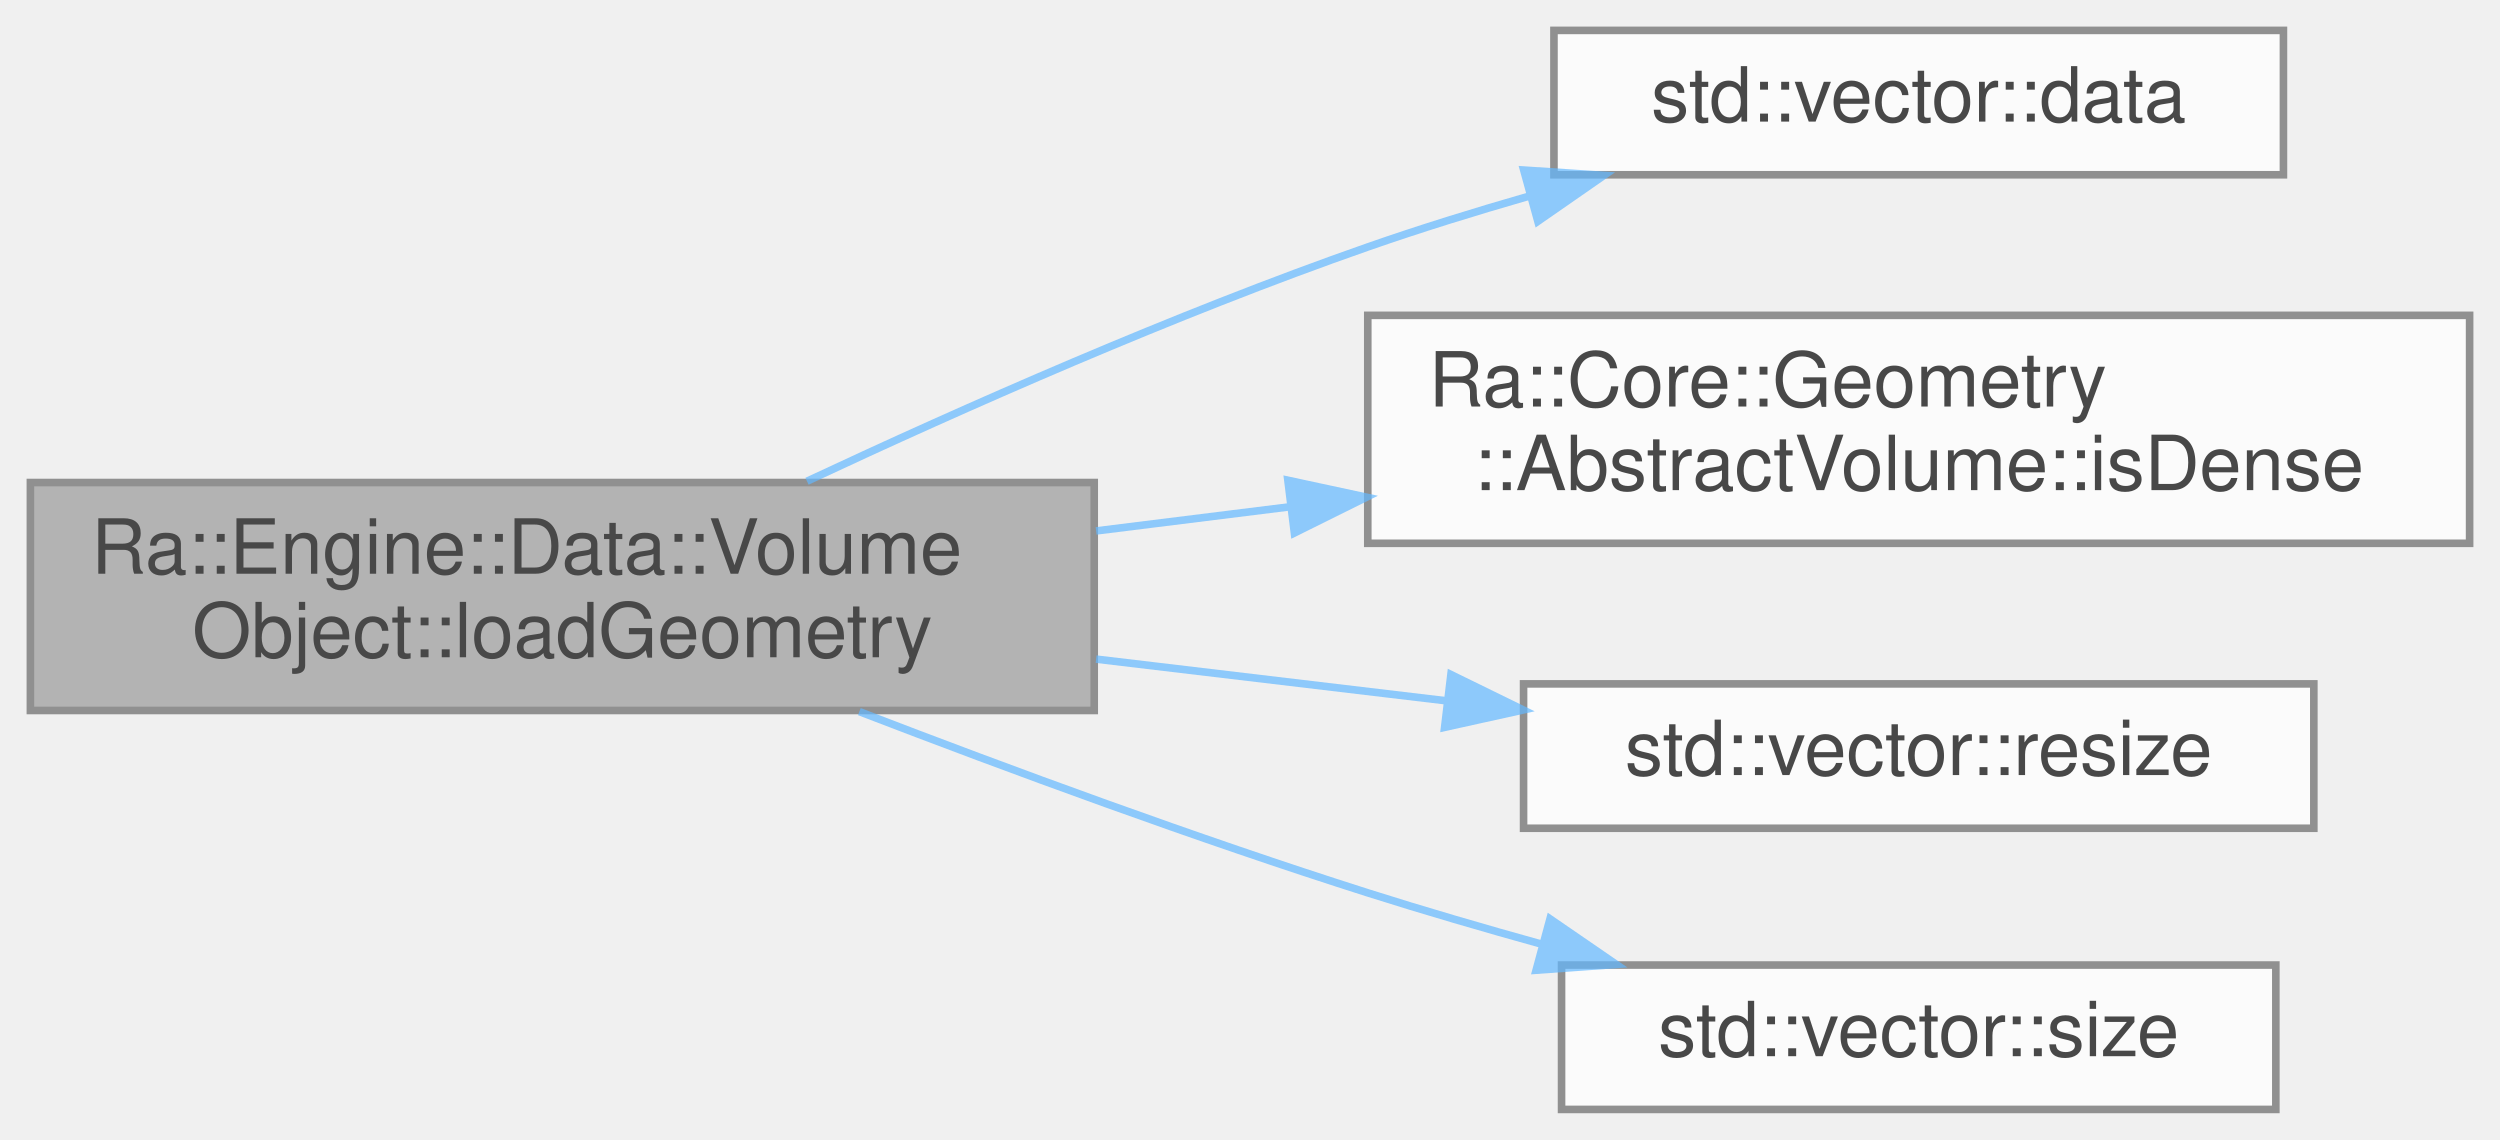
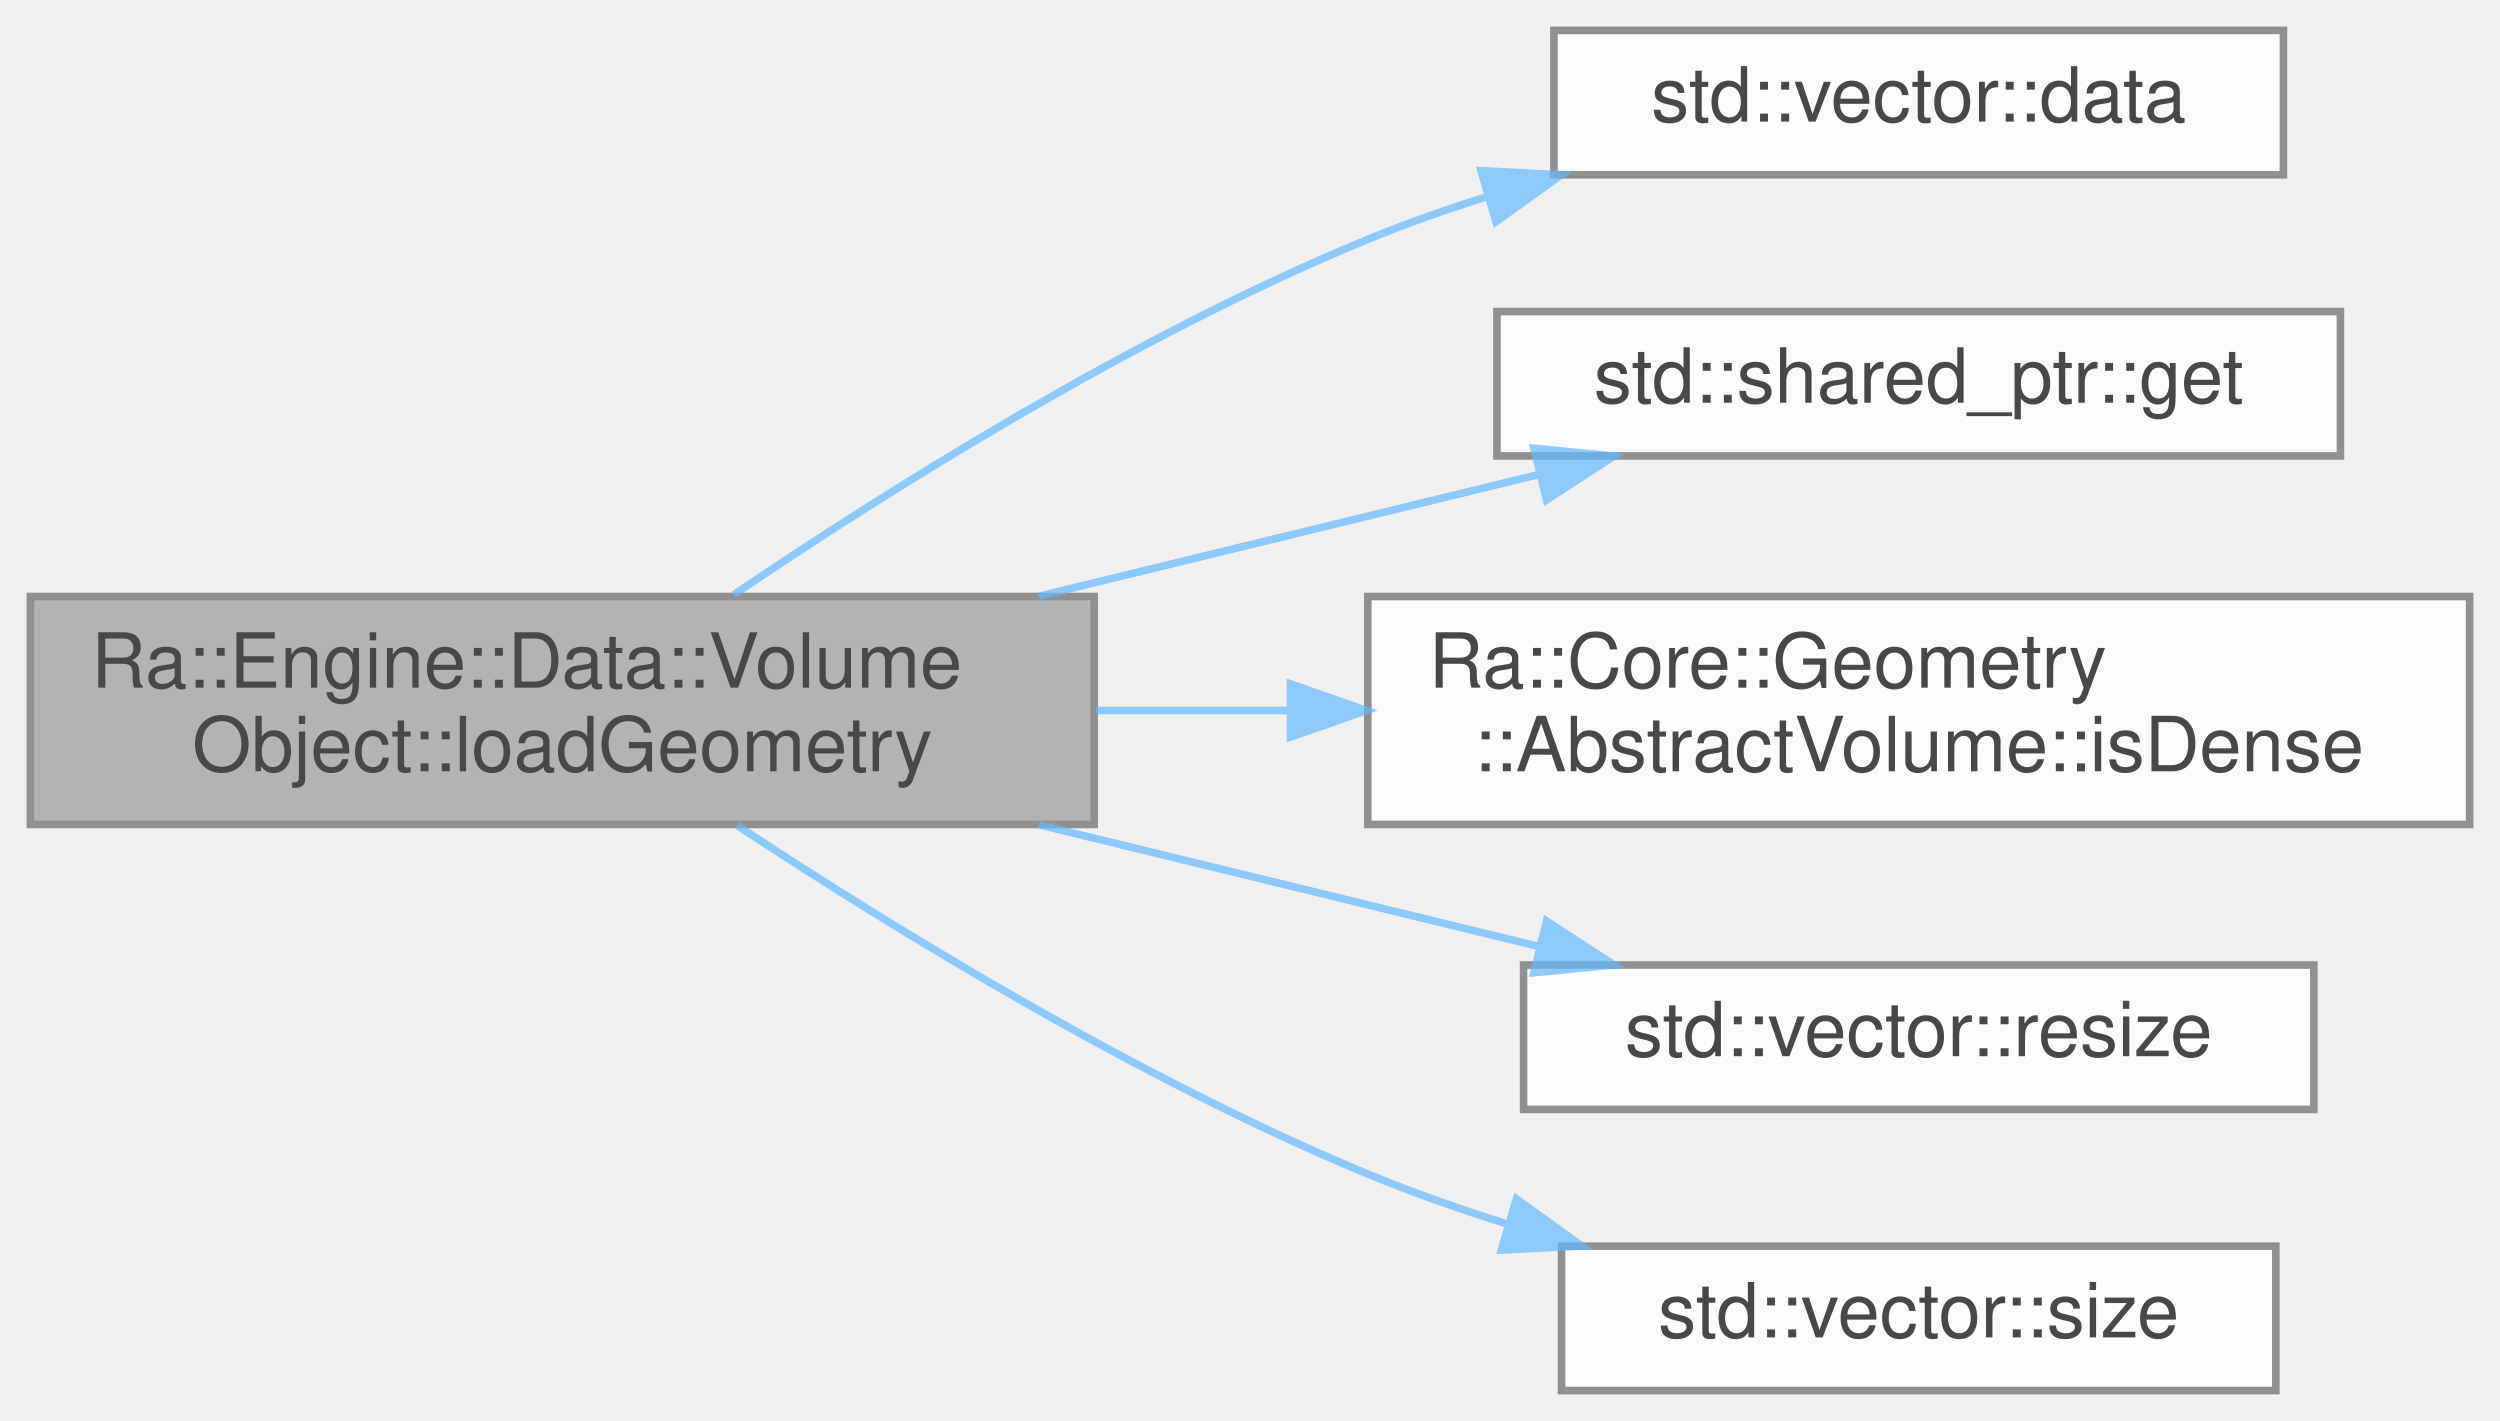
- <svg xmlns="http://www.w3.org/2000/svg" xmlns:xlink="http://www.w3.org/1999/xlink" width="329pt" height="150pt" viewBox="0.00 0.00 329.00 150.00">
+ <svg xmlns="http://www.w3.org/2000/svg" xmlns:xlink="http://www.w3.org/1999/xlink" width="329pt" height="187pt" viewBox="0.00 0.00 329.00 187.00">
  <svg id="main" version="1.1" xml:space="preserve">
    <style type="text/css">
.node, .edge {opacity: 0.7;}
.node.selected, .edge.selected {opacity: 1;}
.edge:hover path { stroke: red; }
.edge:hover polygon { stroke: red; fill: red; }
</style>
    <svg id="graph" class="graph">
-       <g id="graph0" class="graph" transform="scale(1 1) rotate(0) translate(4 146)">
+       <g id="graph0" class="graph" transform="scale(1 1) rotate(0) translate(4 183)">
        <g id="Node000001" class="node">
          <g id="a_Node000001">
            <a xlink:title=" ">
-               <polygon fill="#999999" stroke="#666666" points="140,-82.5 0,-82.5 0,-52.5 140,-52.5 140,-82.5" />
-               <text text-anchor="start" x="8" y="-70.5" font-family="Helvetica,sans-Serif" font-size="10.00">Ra::Engine::Data::Volume</text>
-               <text text-anchor="middle" x="70" y="-59.5" font-family="Helvetica,sans-Serif" font-size="10.00">Object::loadGeometry</text>
+               <polygon fill="#999999" stroke="#666666" points="140,-104.5 0,-104.5 0,-74.5 140,-74.5 140,-104.5" />
+               <text text-anchor="start" x="8" y="-92.5" font-family="Helvetica,sans-Serif" font-size="10.00">Ra::Engine::Data::Volume</text>
+               <text text-anchor="middle" x="70" y="-81.5" font-family="Helvetica,sans-Serif" font-size="10.00">Object::loadGeometry</text>
            </a>
          </g>
        </g>
        <g id="Node000002" class="node">
          <g id="a_Node000002">
            <a target="_blank" xlink:href="http://en.cppreference.com/w/cpp/container/vector/data.html#" xlink:title=" ">
-               <polygon fill="white" stroke="#666666" points="296.5,-142 200.5,-142 200.5,-123 296.5,-123 296.5,-142" />
-               <text text-anchor="middle" x="248.5" y="-130" font-family="Helvetica,sans-Serif" font-size="10.00">std::vector::data</text>
+               <polygon fill="white" stroke="#666666" points="296.5,-179 200.5,-179 200.5,-160 296.5,-160 296.5,-179" />
+               <text text-anchor="middle" x="248.5" y="-167" font-family="Helvetica,sans-Serif" font-size="10.00">std::vector::data</text>
            </a>
          </g>
        </g>
        <g id="edge1_Node000001_Node000002" class="edge">
          <g id="a_edge1_Node000001_Node000002">
            <a xlink:title=" ">
-               <path fill="none" stroke="#63b8ff" d="M102.2,-82.67C122.83,-92.33 150.64,-104.63 176,-113.5 182.84,-115.89 190.13,-118.15 197.34,-120.22" />
-               <polygon fill="#63b8ff" stroke="#63b8ff" points="196.52,-123.62 207.09,-122.92 198.38,-116.87 196.52,-123.62" />
+               <path fill="none" stroke="#63b8ff" d="M92.57,-104.74C113.15,-118.67 145.45,-138.94 176,-151.5 181.03,-153.57 186.36,-155.45 191.76,-157.14" />
+               <polygon fill="#63b8ff" stroke="#63b8ff" points="190.9,-160.54 201.48,-159.99 192.87,-153.82 190.9,-160.54" />
            </a>
          </g>
        </g>
        <g id="Node000003" class="node">
          <g id="a_Node000003">
+             <a target="_blank" xlink:href="http://en.cppreference.com/w/cpp/memory/shared_ptr/get.html#" xlink:title=" ">
+               <polygon fill="white" stroke="#666666" points="304,-142 193,-142 193,-123 304,-123 304,-142" />
+               <text text-anchor="middle" x="248.5" y="-130" font-family="Helvetica,sans-Serif" font-size="10.00">std::shared_ptr::get</text>
+             </a>
+           </g>
+         </g>
+         <g id="edge2_Node000001_Node000003" class="edge">
+           <g id="a_edge2_Node000001_Node000003">
+             <a xlink:title=" ">
+               <path fill="none" stroke="#63b8ff" d="M132.73,-104.54C154.25,-109.78 178.08,-115.59 198.43,-120.54" />
+               <polygon fill="#63b8ff" stroke="#63b8ff" points="197.87,-124.01 208.41,-122.98 199.53,-117.21 197.87,-124.01" />
+             </a>
+           </g>
+         </g>
+         <g id="Node000004" class="node">
+           <g id="a_Node000004">
            <a xlink:href="classRa_1_1Core_1_1Geometry_1_1AbstractVolume.html#a3896192c57de6b205245e97f15be2736" target="_top" xlink:title="Return true if the volume is dense (implies isDiscrete to be true)">
              <polygon fill="white" stroke="#666666" points="321,-104.5 176,-104.5 176,-74.5 321,-74.5 321,-104.5" />
              <text text-anchor="start" x="184" y="-92.5" font-family="Helvetica,sans-Serif" font-size="10.00">Ra::Core::Geometry</text>
              <text text-anchor="middle" x="248.5" y="-81.5" font-family="Helvetica,sans-Serif" font-size="10.00">::AbstractVolume::isDense</text>
            </a>
          </g>
        </g>
-         <g id="edge2_Node000001_Node000003" class="edge">
-           <g id="a_edge2_Node000001_Node000003">
+         <g id="edge3_Node000001_Node000004" class="edge">
+           <g id="a_edge3_Node000001_Node000004">
            <a xlink:title=" ">
-               <path fill="none" stroke="#63b8ff" d="M140.25,-76.13C148.65,-77.18 157.29,-78.26 165.85,-79.32" />
-               <polygon fill="#63b8ff" stroke="#63b8ff" points="165.48,-82.8 175.83,-80.57 166.34,-75.86 165.48,-82.8" />
+               <path fill="none" stroke="#63b8ff" d="M140.25,-89.5C148.56,-89.5 157.1,-89.5 165.57,-89.5" />
+               <polygon fill="#63b8ff" stroke="#63b8ff" points="165.83,-93 175.83,-89.5 165.83,-86 165.83,-93" />
            </a>
          </g>
        </g>
-         <g id="Node000004" class="node">
-           <g id="a_Node000004">
+         <g id="Node000005" class="node">
+           <g id="a_Node000005">
            <a target="_blank" xlink:href="http://en.cppreference.com/w/cpp/container/vector/resize.html#" xlink:title=" ">
              <polygon fill="white" stroke="#666666" points="300.5,-56 196.5,-56 196.5,-37 300.5,-37 300.5,-56" />
              <text text-anchor="middle" x="248.5" y="-44" font-family="Helvetica,sans-Serif" font-size="10.00">std::vector::resize</text>
            </a>
          </g>
        </g>
-         <g id="edge3_Node000001_Node000004" class="edge">
-           <g id="a_edge3_Node000001_Node000004">
+         <g id="edge4_Node000001_Node000005" class="edge">
+           <g id="a_edge4_Node000001_Node000005">
            <a xlink:title=" ">
-               <path fill="none" stroke="#63b8ff" d="M140.25,-59.26C155.47,-57.45 171.49,-55.54 186.36,-53.77" />
-               <polygon fill="#63b8ff" stroke="#63b8ff" points="186.94,-57.23 196.46,-52.57 186.11,-50.28 186.94,-57.23" />
+               <path fill="none" stroke="#63b8ff" d="M132.73,-74.46C154.25,-69.22 178.08,-63.41 198.43,-58.46" />
+               <polygon fill="#63b8ff" stroke="#63b8ff" points="199.53,-61.79 208.41,-56.02 197.87,-54.99 199.53,-61.79" />
            </a>
          </g>
        </g>
-         <g id="Node000005" class="node">
-           <g id="a_Node000005">
+         <g id="Node000006" class="node">
+           <g id="a_Node000006">
            <a target="_blank" xlink:href="http://en.cppreference.com/w/cpp/container/vector/size.html#" xlink:title=" ">
              <polygon fill="white" stroke="#666666" points="295.5,-19 201.5,-19 201.5,0 295.5,0 295.5,-19" />
              <text text-anchor="middle" x="248.5" y="-7" font-family="Helvetica,sans-Serif" font-size="10.00">std::vector::size</text>
            </a>
          </g>
        </g>
-         <g id="edge4_Node000001_Node000005" class="edge">
-           <g id="a_edge4_Node000001_Node000005">
+         <g id="edge5_Node000001_Node000006" class="edge">
+           <g id="a_edge5_Node000001_Node000006">
            <a xlink:title=" ">
-               <path fill="none" stroke="#63b8ff" d="M109.09,-52.35C128.89,-44.73 153.58,-35.63 176,-28.5 183.4,-26.15 191.3,-23.85 199.04,-21.7" />
-               <polygon fill="#63b8ff" stroke="#63b8ff" points="199.98,-25.08 208.71,-19.08 198.15,-18.32 199.98,-25.08" />
+               <path fill="none" stroke="#63b8ff" d="M93.04,-74.35C113.69,-60.74 145.81,-41.01 176,-28.5 181.84,-26.08 188.08,-23.89 194.34,-21.92" />
+               <polygon fill="#63b8ff" stroke="#63b8ff" points="195.56,-25.22 204.16,-19.03 193.58,-18.5 195.56,-25.22" />
            </a>
          </g>
        </g>
      </g>
    </svg>
  </svg>
  <style type="text/css">

[data-mouse-over-selected='false'] { opacity: 0.7; }
[data-mouse-over-selected='true']  { opacity: 1.0; }

</style>
</svg>
